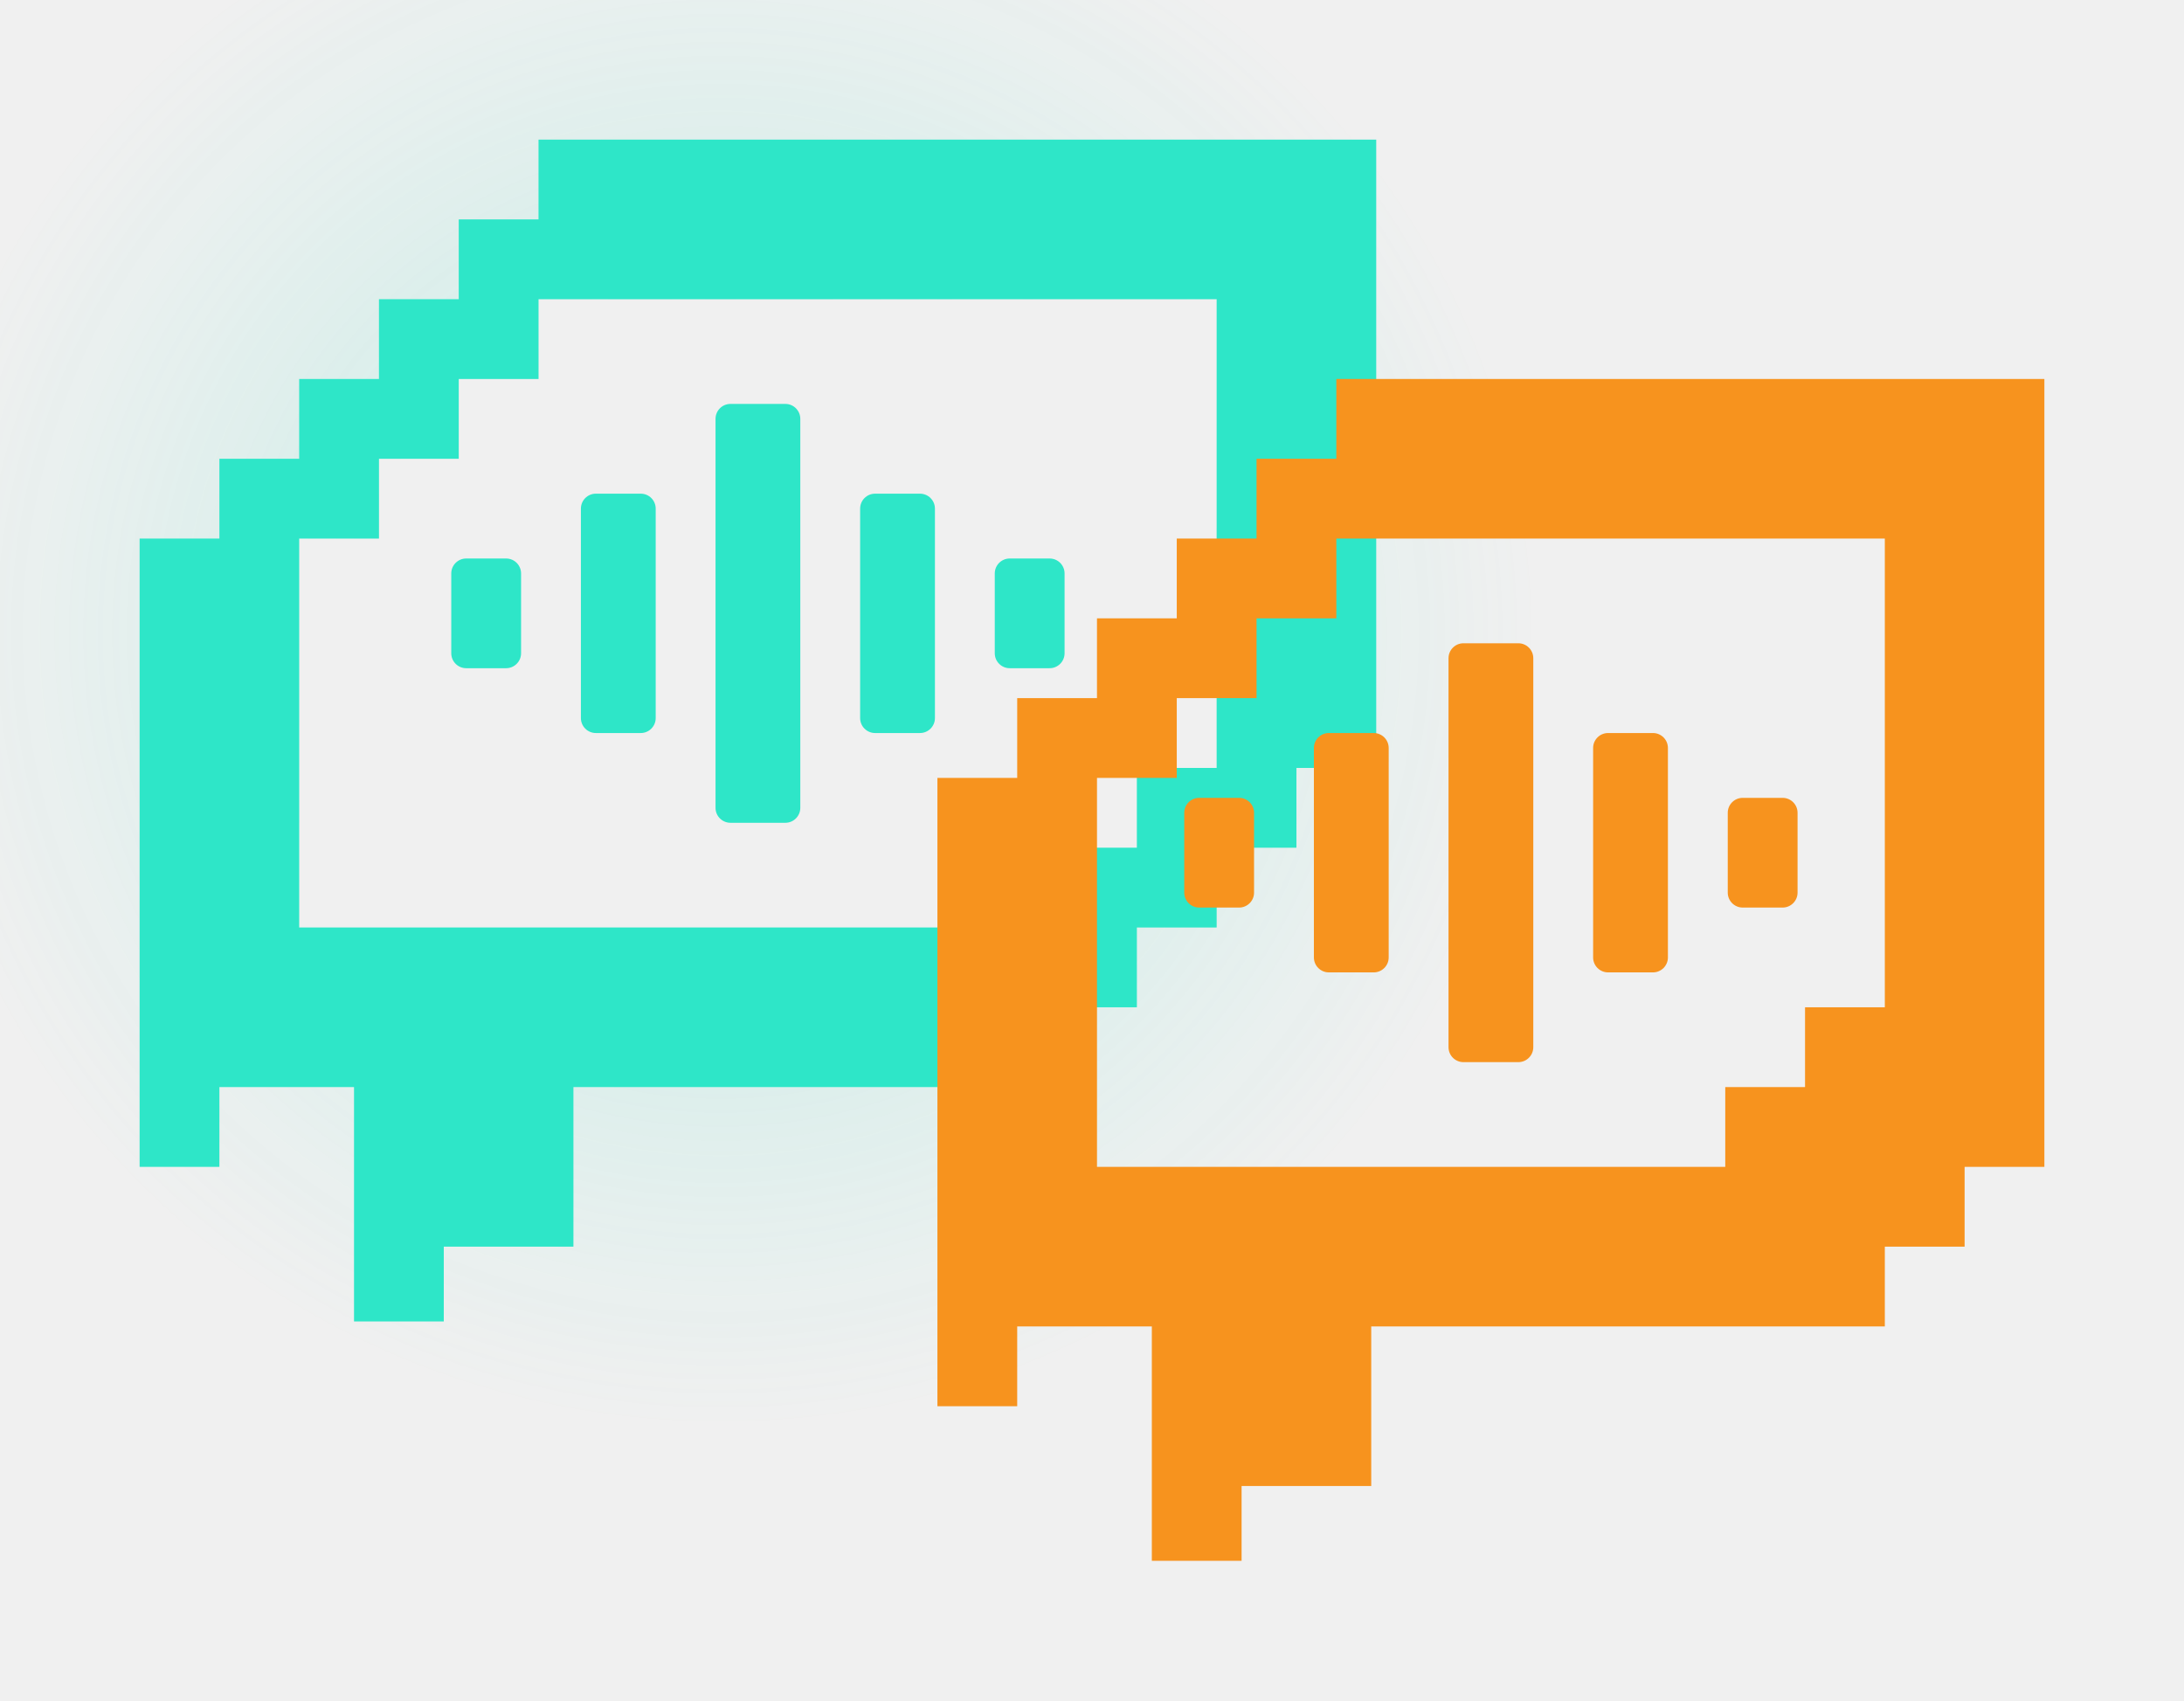
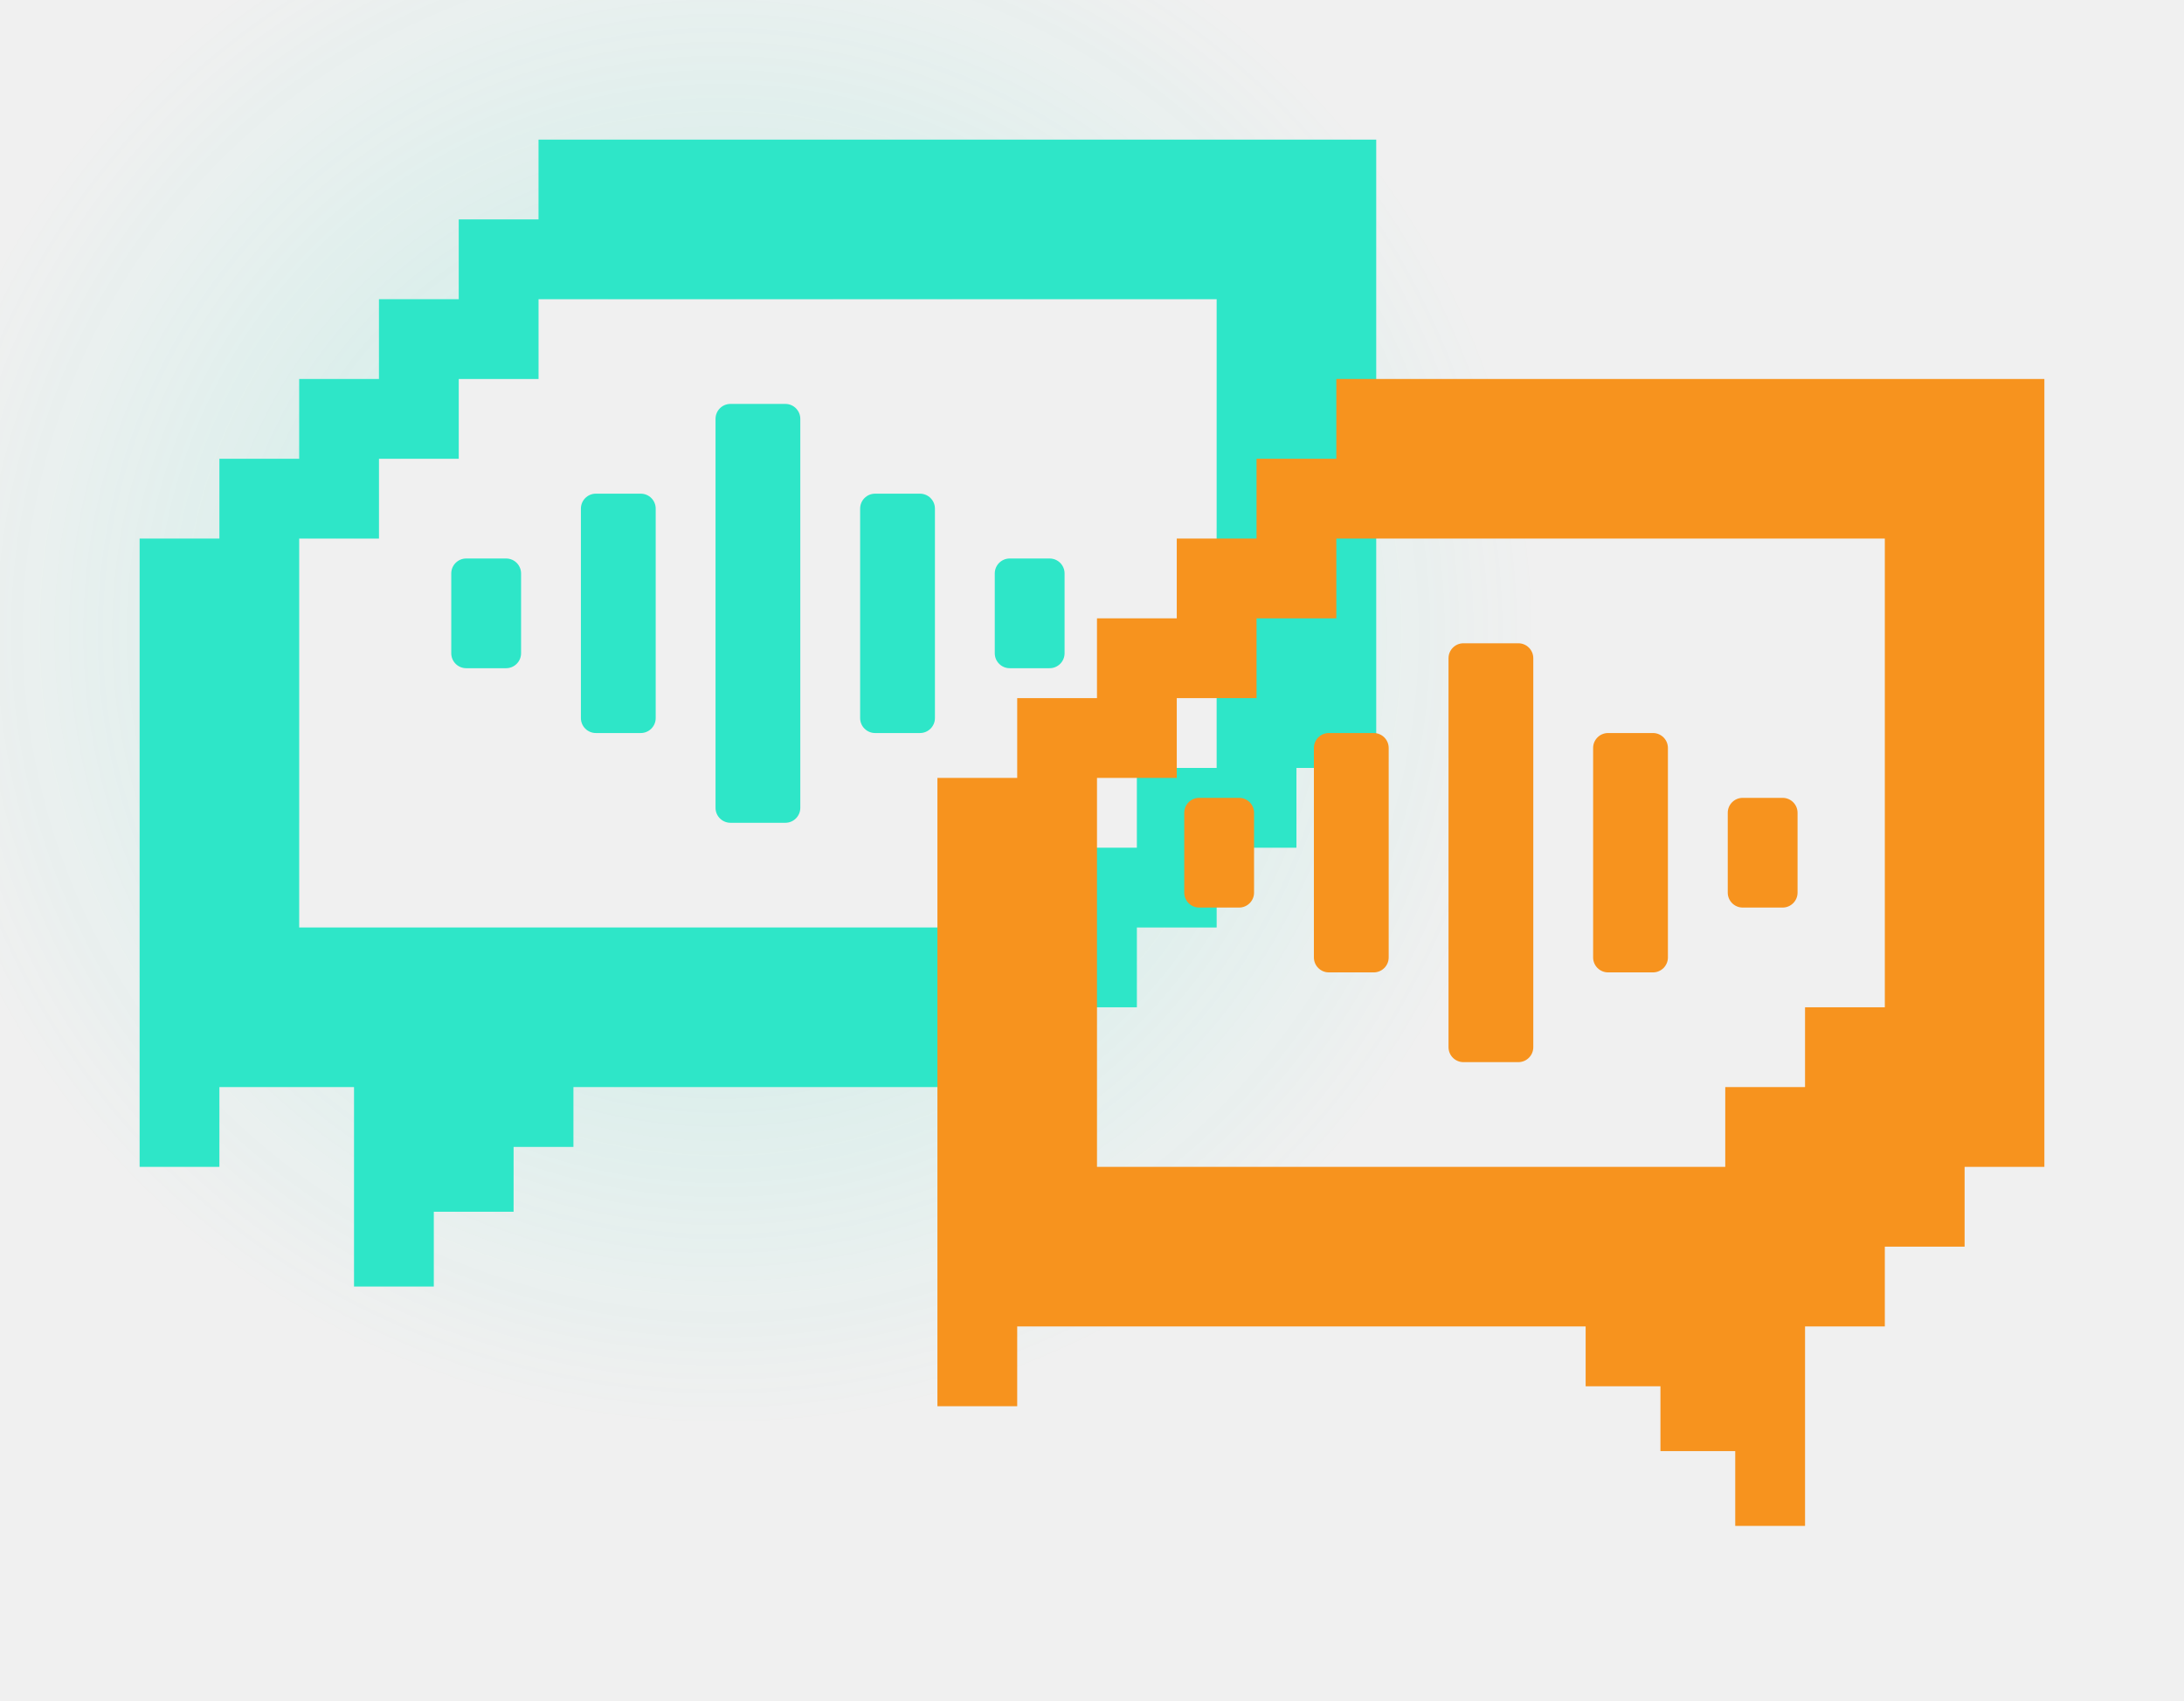
<svg xmlns="http://www.w3.org/2000/svg" width="438" height="341" viewBox="0 0 438 341">
  <defs>
    <radialGradient id="glut-tuerkis">
      <stop offset="0" stop-color="#2EE6C8" stop-opacity="0.30" />
      <stop offset="0.55" stop-color="#2EE6C8" stop-opacity="0.10" />
      <stop offset="1" stop-color="#2EE6C8" stop-opacity="0" />
    </radialGradient>
  </defs>
  <g id="zeichen" transform="translate(28 28)">
    <g id="blase-hinten">
      <mask id="loch-hinten" maskUnits="userSpaceOnUse" x="-80" y="-80" width="408" height="450">
        <rect x="-80" y="-80" width="408" height="450" fill="#FFFFFF" />
        <path d="M80 32 L80 48 L64 48 L64 64 L48 64 L48 80 L32 80 L32 158 L168 158 L184 158 L184 142 L200 142 L200 126 L216 126 L216 110 L216 32 L48 32 L80 32 Z" fill="#000000" />
      </mask>
      <ellipse cx="116.56" cy="98.8" rx="163.68" ry="161.5" fill="url(#glut-tuerkis)" mask="url(#loch-hinten)" />
-       <path d="M43 165 L87 165 L87 222 L61 222 L61 237 L43 237 L43 165 Z M80 0 L232 0 L248 0 L248 16 L248 110 L248 126 L232 126 L232 142 L216 142 L216 158 L200 158 L200 174 L184 174 L184 190 L168 190 L16 190 L16 206 L0 206 L0 80 L16 80 L16 64 L32 64 L32 48 L48 48 L48 32 L64 32 L64 16 L80 16 L80 0 Z M80 32 L80 48 L64 48 L64 64 L48 64 L48 80 L32 80 L32 158 L168 158 L184 158 L184 142 L200 142 L200 126 L216 126 L216 110 L216 32 L48 32 L80 32 Z" fill="#2EE6C8" fill-rule="nonzero" />
+       <path d="M43 190 L87 190 L87 202 L75 202 L75 215 L59 215 L59 230 L43 230 Z M80 0 L232 0 L248 0 L248 16 L248 110 L248 126 L232 126 L232 142 L216 142 L216 158 L200 158 L200 174 L184 174 L184 190 L168 190 L16 190 L16 206 L0 206 L0 80 L16 80 L16 64 L32 64 L32 48 L48 48 L48 32 L64 32 L64 16 L80 16 L80 0 Z M80 32 L80 48 L64 48 L64 64 L48 64 L48 80 L32 80 L32 158 L168 158 L184 158 L184 142 L200 142 L200 126 L216 126 L216 110 L216 32 L48 32 L80 32 Z" fill="#2EE6C8" fill-rule="nonzero" />
      <path d="M65.5 84 H73.5 A3 3 0 0 1 76.5 87 V103 A3 3 0 0 1 73.5 106 H65.5 A3 3 0 0 1 62.5 103 V87 A3 3 0 0 1 65.5 84 Z" fill="#2EE6C8" />
      <path d="M91.5 71 H100.5 A3 3 0 0 1 103.5 74 V116 A3 3 0 0 1 100.5 119 H91.5 A3 3 0 0 1 88.5 116 V74 A3 3 0 0 1 91.5 71 Z" fill="#2EE6C8" />
      <path d="M118.5 53 H129.5 A3 3 0 0 1 132.5 56 V134 A3 3 0 0 1 129.5 137 H118.5 A3 3 0 0 1 115.5 134 V56 A3 3 0 0 1 118.5 53 Z" fill="#2EE6C8" />
      <path d="M147.5 71 H156.5 A3 3 0 0 1 159.5 74 V116 A3 3 0 0 1 156.5 119 H147.5 A3 3 0 0 1 144.5 116 V74 A3 3 0 0 1 147.5 71 Z" fill="#2EE6C8" />
      <path d="M174.5 84 H182.5 A3 3 0 0 1 185.5 87 V103 A3 3 0 0 1 182.5 106 H174.5 A3 3 0 0 1 171.5 103 V87 A3 3 0 0 1 174.5 84 Z" fill="#2EE6C8" />
    </g>
    <g id="blase-vorn" transform="translate(160 48)">
-       <path d="M43 165 L87 165 L87 222 L61 222 L61 237 L43 237 L43 165 Z M80 0 L206 0 L222 0 L222 16 L222 142 L222 158 L206 158 L206 174 L190 174 L190 190 L174 190 L16 190 L16 206 L0 206 L0 80 L16 80 L16 64 L32 64 L32 48 L48 48 L48 32 L64 32 L64 16 L80 16 L80 0 Z M80 32 L80 48 L64 48 L64 64 L48 64 L48 80 L32 80 L32 158 L142 158 L158 158 L158 142 L174 142 L174 126 L190 126 L190 110 L190 32 L48 32 L80 32 Z" fill="#F7931E" fill-rule="nonzero" />
+       <path d="M130 190 L174 190 L174 230 L160 230 L160 215 L145 215 L145 202 L130 202 Z M80 0 L206 0 L222 0 L222 16 L222 142 L222 158 L206 158 L206 174 L190 174 L190 190 L174 190 L16 190 L16 206 L0 206 L0 80 L16 80 L16 64 L32 64 L32 48 L48 48 L48 32 L64 32 L64 16 L80 16 L80 0 Z M80 32 L80 48 L64 48 L64 64 L48 64 L48 80 L32 80 L32 158 L142 158 L158 158 L158 142 L174 142 L174 126 L190 126 L190 110 L190 32 L48 32 L80 32 Z" fill="#F7931E" fill-rule="nonzero" />
      <path d="M52.5 84 H60.5 A3 3 0 0 1 63.5 87 V103 A3 3 0 0 1 60.5 106 H52.5 A3 3 0 0 1 49.5 103 V87 A3 3 0 0 1 52.5 84 Z" fill="#F7931E" />
      <path d="M78.5 71 H87.5 A3 3 0 0 1 90.5 74 V116 A3 3 0 0 1 87.5 119 H78.5 A3 3 0 0 1 75.5 116 V74 A3 3 0 0 1 78.5 71 Z" fill="#F7931E" />
      <path d="M105.5 53 H116.5 A3 3 0 0 1 119.5 56 V134 A3 3 0 0 1 116.5 137 H105.5 A3 3 0 0 1 102.5 134 V56 A3 3 0 0 1 105.5 53 Z" fill="#F7931E" />
      <path d="M134.5 71 H143.5 A3 3 0 0 1 146.5 74 V116 A3 3 0 0 1 143.5 119 H134.5 A3 3 0 0 1 131.5 116 V74 A3 3 0 0 1 134.5 71 Z" fill="#F7931E" />
      <path d="M161.5 84 H169.5 A3 3 0 0 1 172.5 87 V103 A3 3 0 0 1 169.5 106 H161.5 A3 3 0 0 1 158.5 103 V87 A3 3 0 0 1 161.5 84 Z" fill="#F7931E" />
    </g>
  </g>
</svg>
